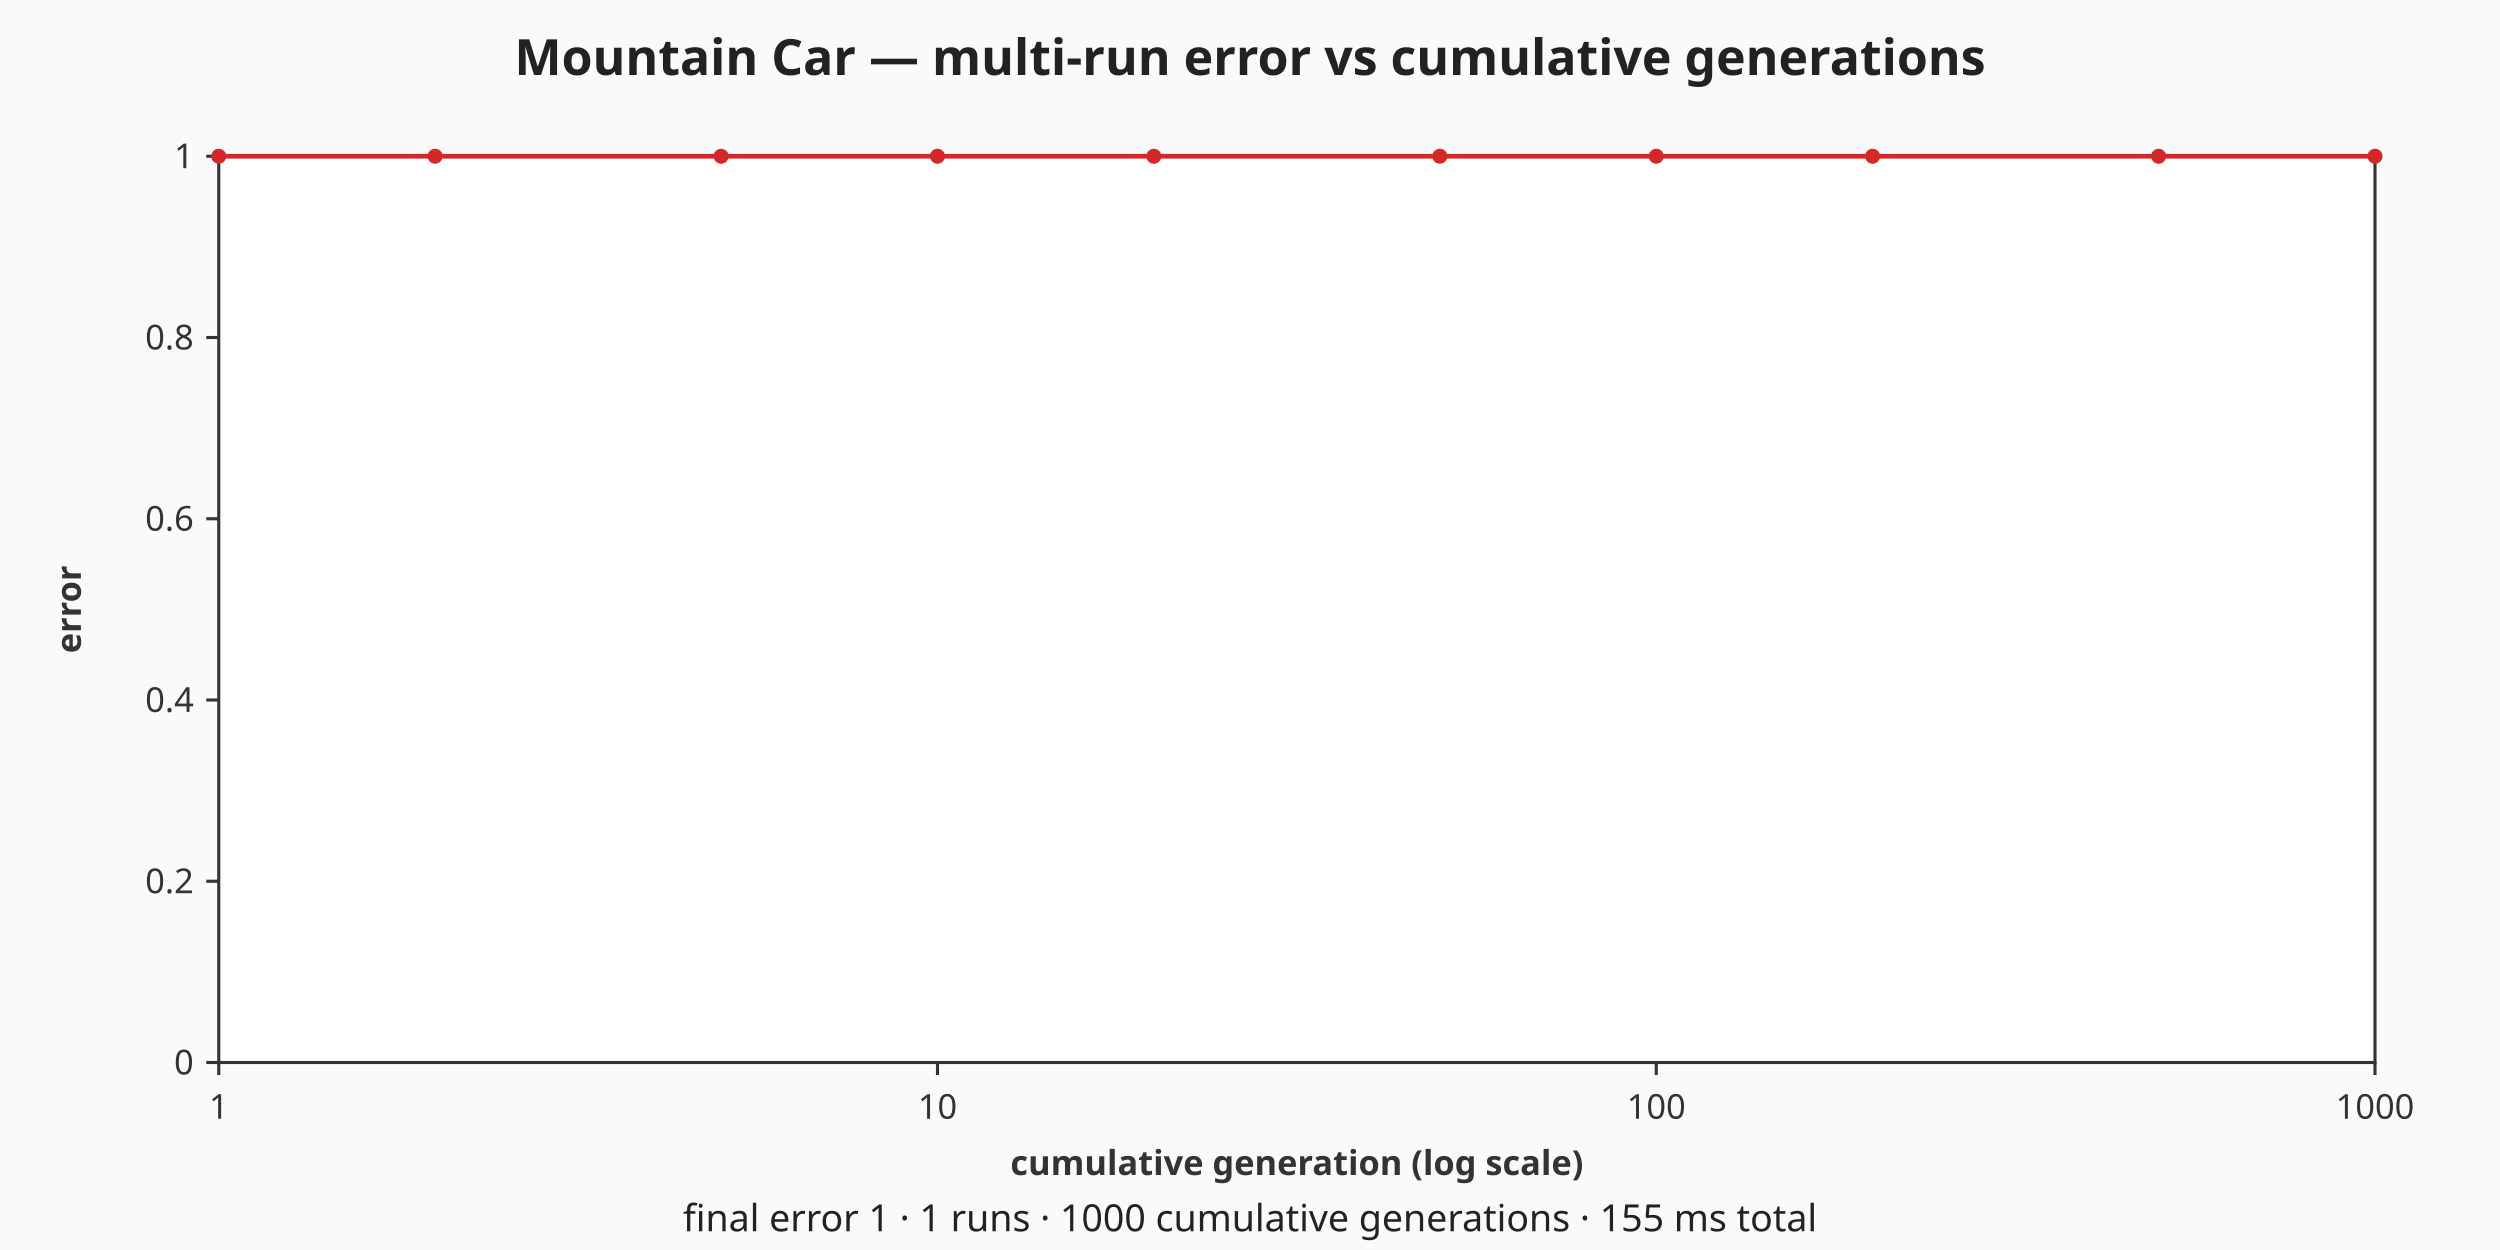
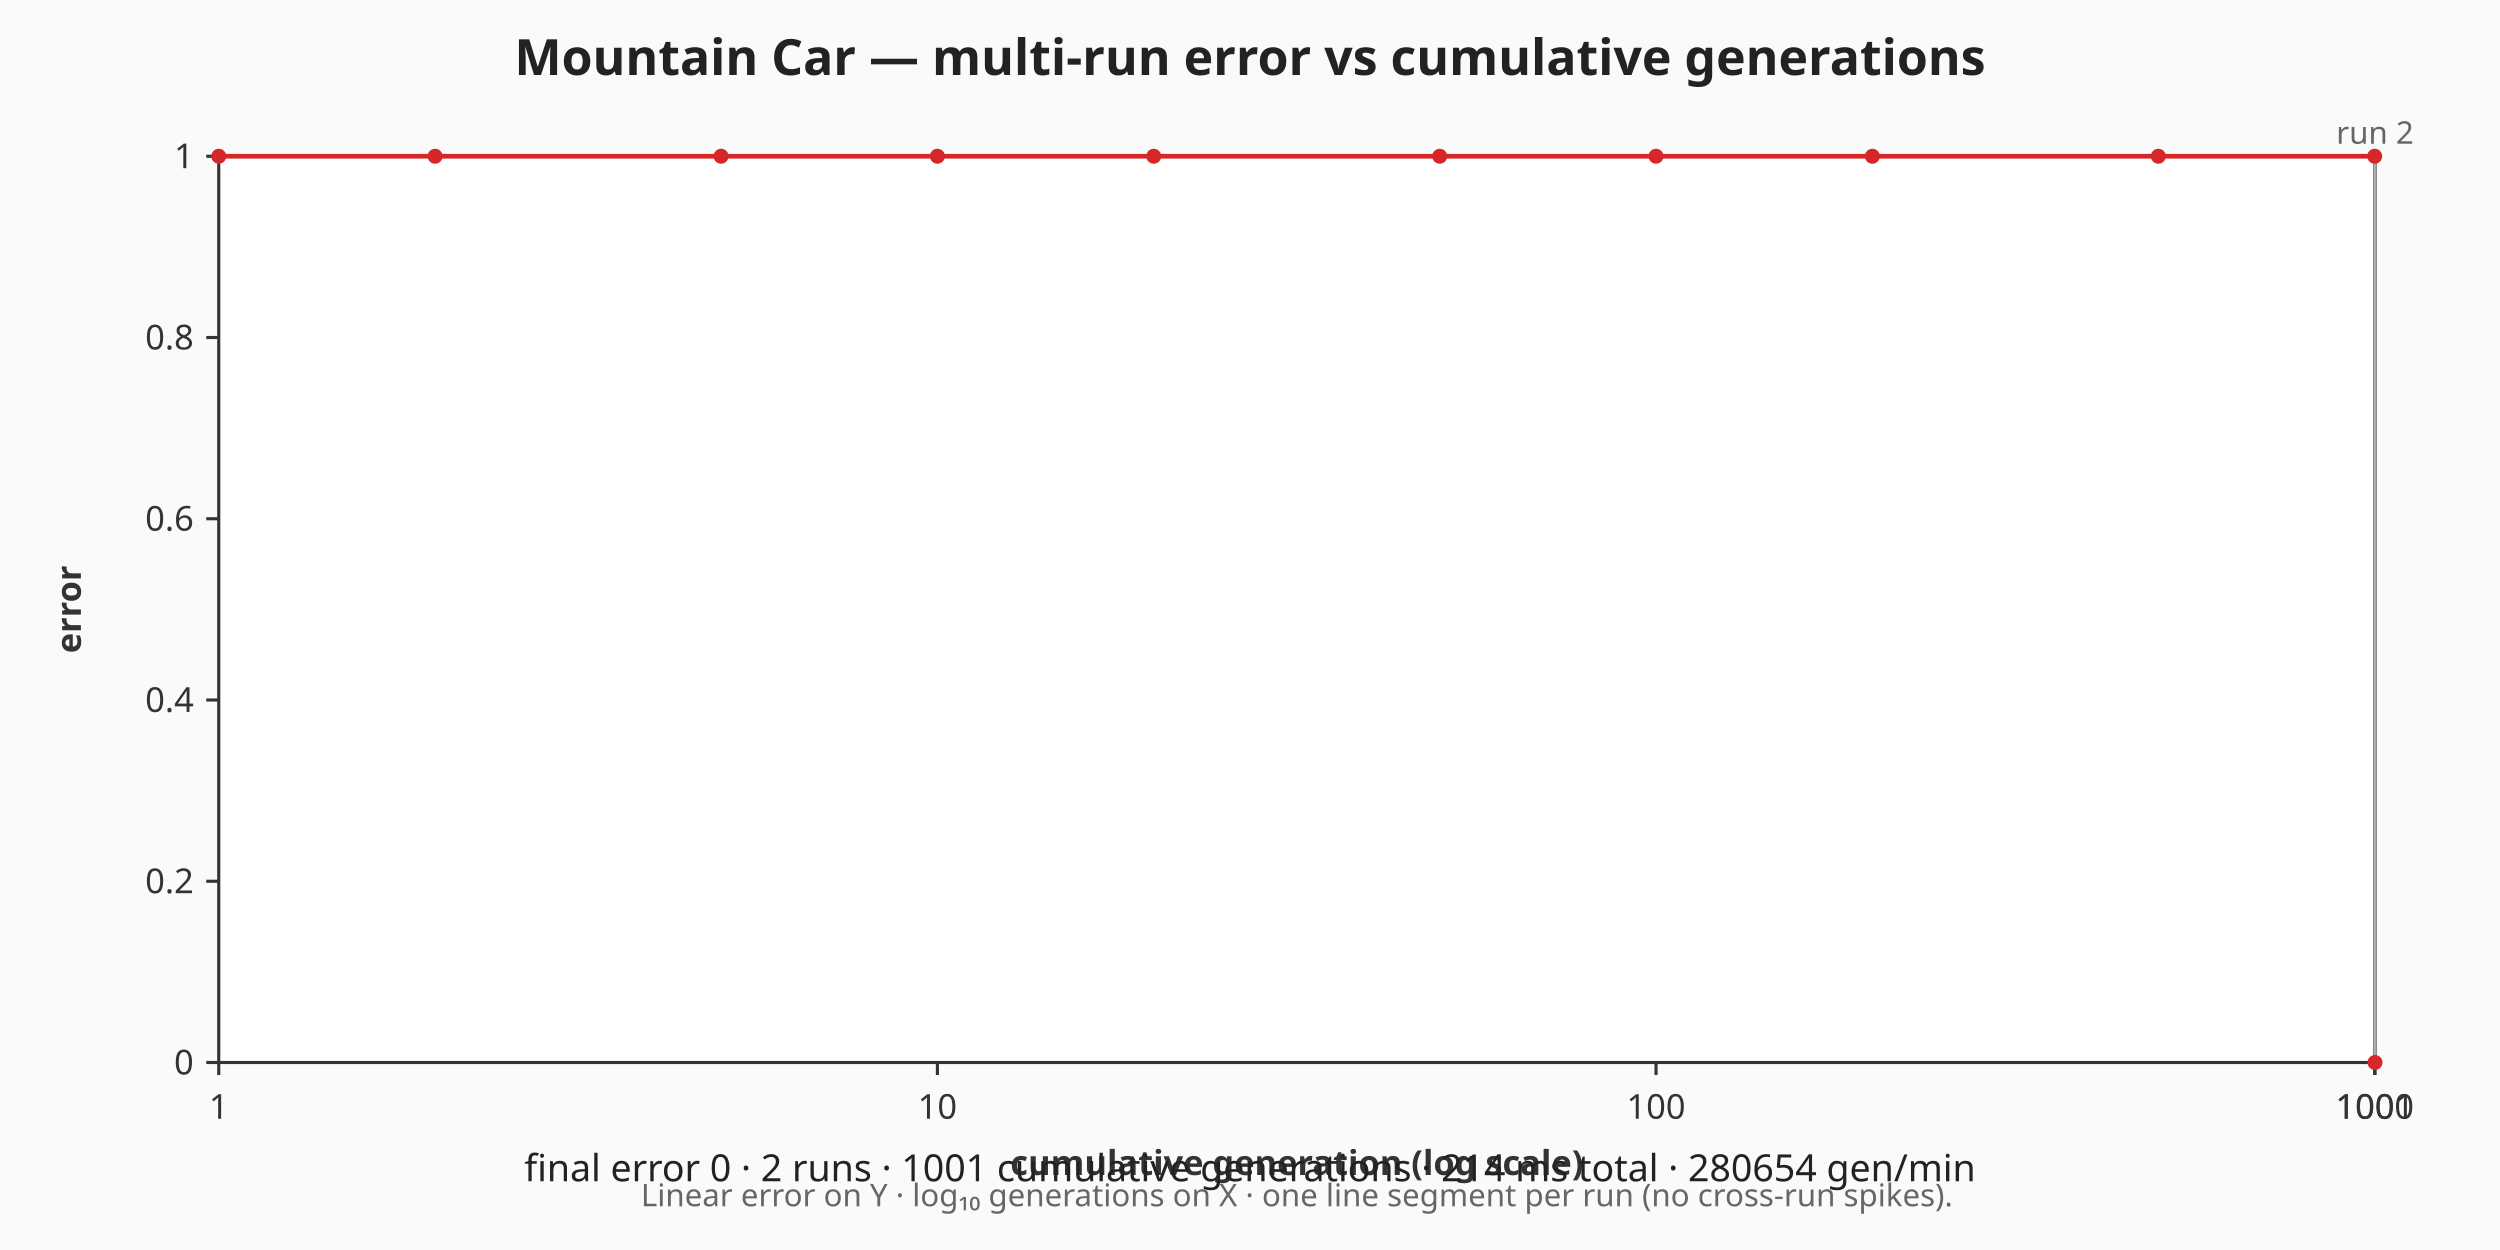
<svg xmlns="http://www.w3.org/2000/svg" viewBox="0 0 800 400" width="800" height="400" role="img" aria-label="Mountain Car — multi-run error vs cumulative generations chart">
  <rect width="800" height="400" fill="#fafafa" />
  <text x="400" y="24" text-anchor="middle" font-family="sans-serif" font-size="16" font-weight="bold" fill="#222">Mountain Car — multi-run error vs cumulative generations</text>
  <rect x="70" y="50" width="690" height="290" fill="#ffffff" stroke="#333333" stroke-width="1" />
  <g class="x-axis" font-family="sans-serif" font-size="11" fill="#333333">
    <line x1="70" y1="340" x2="70" y2="344" stroke="#333333" stroke-width="1" />
    <text x="70" y="358" text-anchor="middle">1</text>
-     <line x1="300" y1="340" x2="300" y2="344" stroke="#333333" stroke-width="1" />
-     <text x="300" y="358" text-anchor="middle">10</text>
-     <line x1="530" y1="340" x2="530" y2="344" stroke="#333333" stroke-width="1" />
-     <text x="530" y="358" text-anchor="middle">100</text>
+     <line x1="299.97" y1="340" x2="299.97" y2="344" stroke="#333333" stroke-width="1" />
+     <text x="299.97" y="358" text-anchor="middle">10</text>
+     <line x1="529.93" y1="340" x2="529.93" y2="344" stroke="#333333" stroke-width="1" />
+     <text x="529.93" y="358" text-anchor="middle">100</text>
+     <line x1="759.9" y1="340" x2="759.9" y2="344" stroke="#333333" stroke-width="1" />
+     <text x="759.9" y="358" text-anchor="middle">1000</text>
    <line x1="760" y1="340" x2="760" y2="344" stroke="#333333" stroke-width="1" />
-     <text x="760" y="358" text-anchor="middle">1000</text>
+     <text x="760" y="358" text-anchor="middle">1001</text>
    <text x="415" y="376" text-anchor="middle" font-weight="bold">cumulative generation (log scale)</text>
  </g>
  <g class="y-axis" font-family="sans-serif" font-size="11" fill="#333333">
    <line x1="66" y1="340" x2="70" y2="340" stroke="#333333" stroke-width="1" />
    <text x="62" y="340" text-anchor="end" dominant-baseline="middle">0</text>
    <line x1="66" y1="282" x2="70" y2="282" stroke="#333333" stroke-width="1" />
    <text x="62" y="282" text-anchor="end" dominant-baseline="middle">0.2</text>
    <line x1="66" y1="224" x2="70" y2="224" stroke="#333333" stroke-width="1" />
    <text x="62" y="224" text-anchor="end" dominant-baseline="middle">0.4</text>
    <line x1="66" y1="166" x2="70" y2="166" stroke="#333333" stroke-width="1" />
    <text x="62" y="166" text-anchor="end" dominant-baseline="middle">0.6</text>
    <line x1="66" y1="108" x2="70" y2="108" stroke="#333333" stroke-width="1" />
    <text x="62" y="108" text-anchor="end" dominant-baseline="middle">0.8</text>
    <line x1="66" y1="50" x2="70" y2="50" stroke="#333333" stroke-width="1" />
    <text x="62" y="50" text-anchor="end" dominant-baseline="middle">1</text>
    <text x="22" y="195" text-anchor="middle" dominant-baseline="middle" font-weight="bold" transform="rotate(-90 22 195)">error</text>
  </g>
-   <g class="run-boundaries" font-family="sans-serif" font-size="10" fill="#666666" />
+   <g class="axis-footnote" font-family="sans-serif" font-size="10" fill="#666666">
+     <text x="415" y="386" text-anchor="middle">Linear error on Y · log₁₀ generations on X · one line segment per run (no cross-run spikes).</text>
+   </g>
+   <g class="run-boundaries" font-family="sans-serif" font-size="10" fill="#666666">
+     <line class="run-boundary" x1="760" y1="50" x2="760" y2="340" stroke="#cccccc" stroke-width="0.5" />
+     <text x="760" y="46" text-anchor="middle">run 2</text>
+   </g>
  <g class="error-line">
-     <polyline fill="none" stroke="#d62728" stroke-width="1.5" points="70,50 139.24,50 230.76,50 300,50 369.24,50 460.76,50 530,50 599.24,50 690.76,50 760,50" />
+     <polyline fill="none" stroke="#d62728" stroke-width="1.5" points="70,50 139.23,50 230.74,50 299.97,50 369.19,50 460.71,50 529.93,50 599.16,50 690.67,50 759.9,50" />
+     <polyline fill="none" stroke="#d62728" stroke-width="1.5" points="760,340" />
    <circle class="error-point" cx="70" cy="50" r="2.4" fill="#d62728" />
-     <circle class="error-point" cx="139.24" cy="50" r="2.4" fill="#d62728" />
-     <circle class="error-point" cx="230.76" cy="50" r="2.4" fill="#d62728" />
-     <circle class="error-point" cx="300" cy="50" r="2.4" fill="#d62728" />
-     <circle class="error-point" cx="369.24" cy="50" r="2.4" fill="#d62728" />
-     <circle class="error-point" cx="460.76" cy="50" r="2.4" fill="#d62728" />
-     <circle class="error-point" cx="530" cy="50" r="2.4" fill="#d62728" />
-     <circle class="error-point" cx="599.24" cy="50" r="2.4" fill="#d62728" />
-     <circle class="error-point" cx="690.76" cy="50" r="2.4" fill="#d62728" />
-     <circle class="error-point" cx="760" cy="50" r="2.4" fill="#d62728" />
+     <circle class="error-point" cx="139.23" cy="50" r="2.4" fill="#d62728" />
+     <circle class="error-point" cx="230.74" cy="50" r="2.4" fill="#d62728" />
+     <circle class="error-point" cx="299.97" cy="50" r="2.4" fill="#d62728" />
+     <circle class="error-point" cx="369.19" cy="50" r="2.4" fill="#d62728" />
+     <circle class="error-point" cx="460.71" cy="50" r="2.4" fill="#d62728" />
+     <circle class="error-point" cx="529.93" cy="50" r="2.4" fill="#d62728" />
+     <circle class="error-point" cx="599.16" cy="50" r="2.4" fill="#d62728" />
+     <circle class="error-point" cx="690.67" cy="50" r="2.4" fill="#d62728" />
+     <circle class="error-point" cx="759.9" cy="50" r="2.4" fill="#d62728" />
+     <circle class="error-point" cx="760" cy="340" r="2.4" fill="#d62728" />
  </g>
  <g class="caption" font-family="sans-serif" font-size="12" fill="#222222">
-     <text x="400" y="394" text-anchor="middle">final error 1 · 1 runs · 1000 cumulative generations · 155 ms total</text>
+     <text x="400" y="378" text-anchor="middle">final error 0 · 2 runs · 1001 cumulative generations · 214 ms total · 280654 gen/min</text>
  </g>
</svg>
